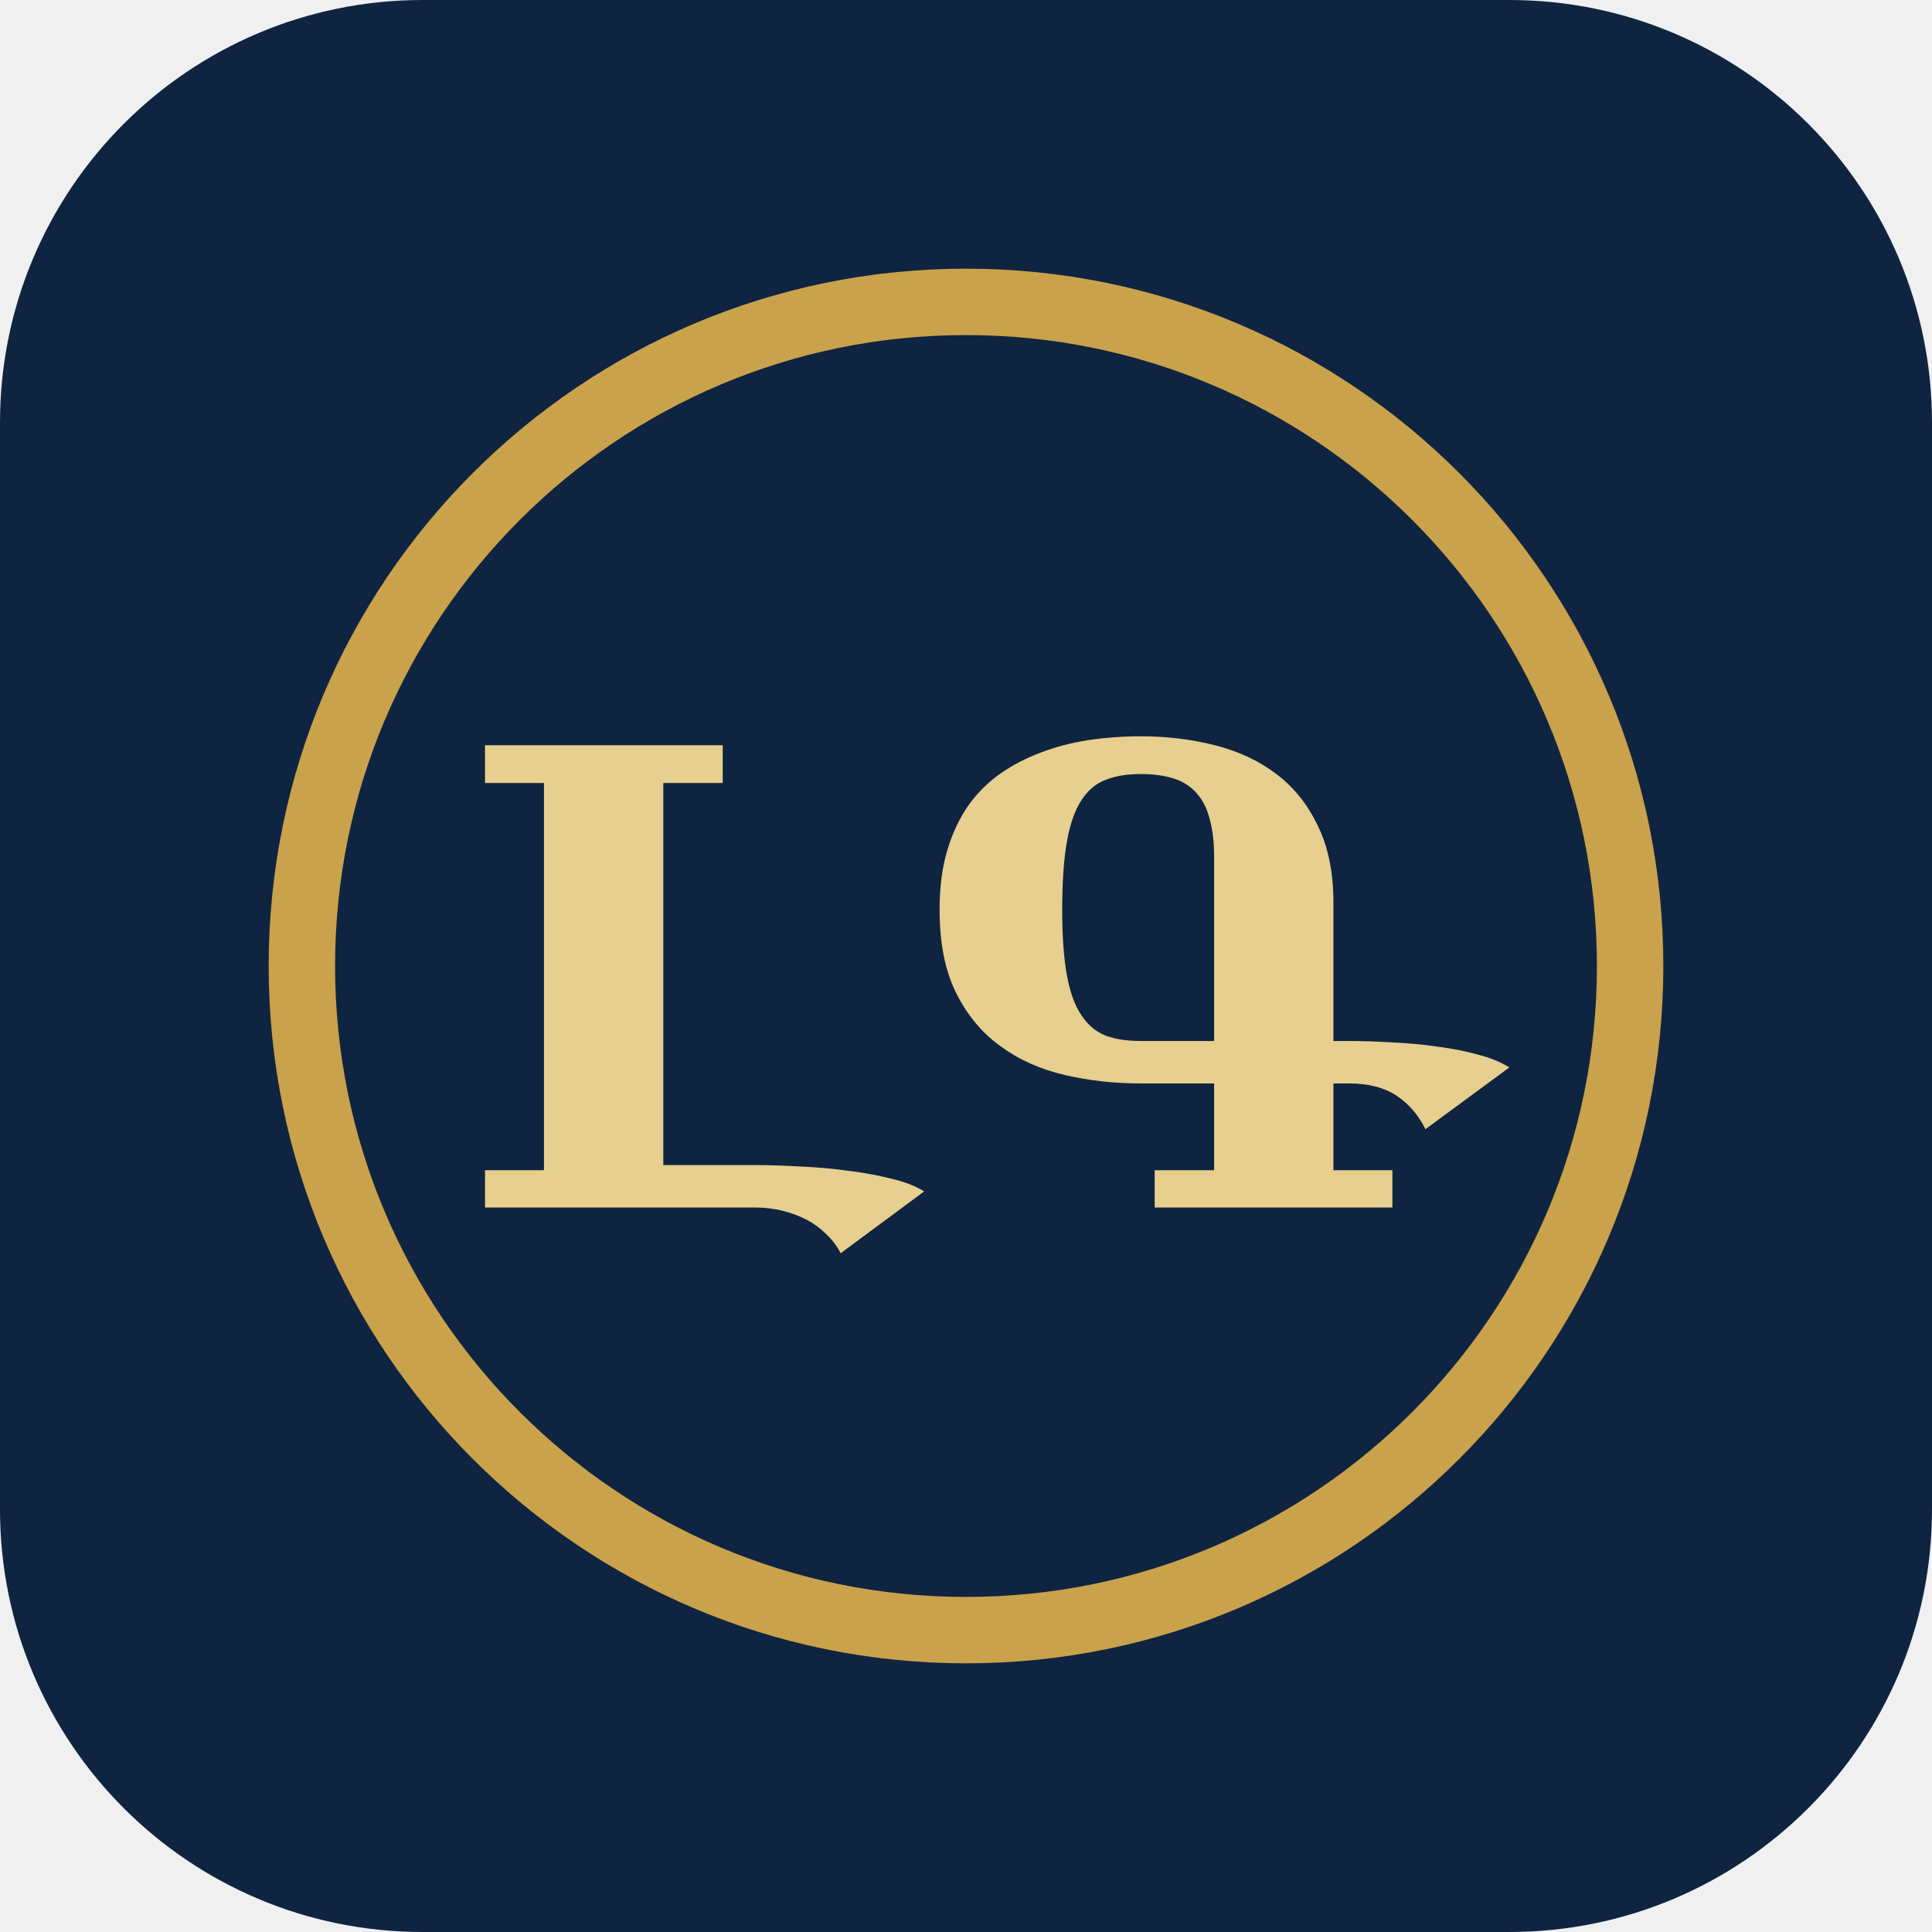
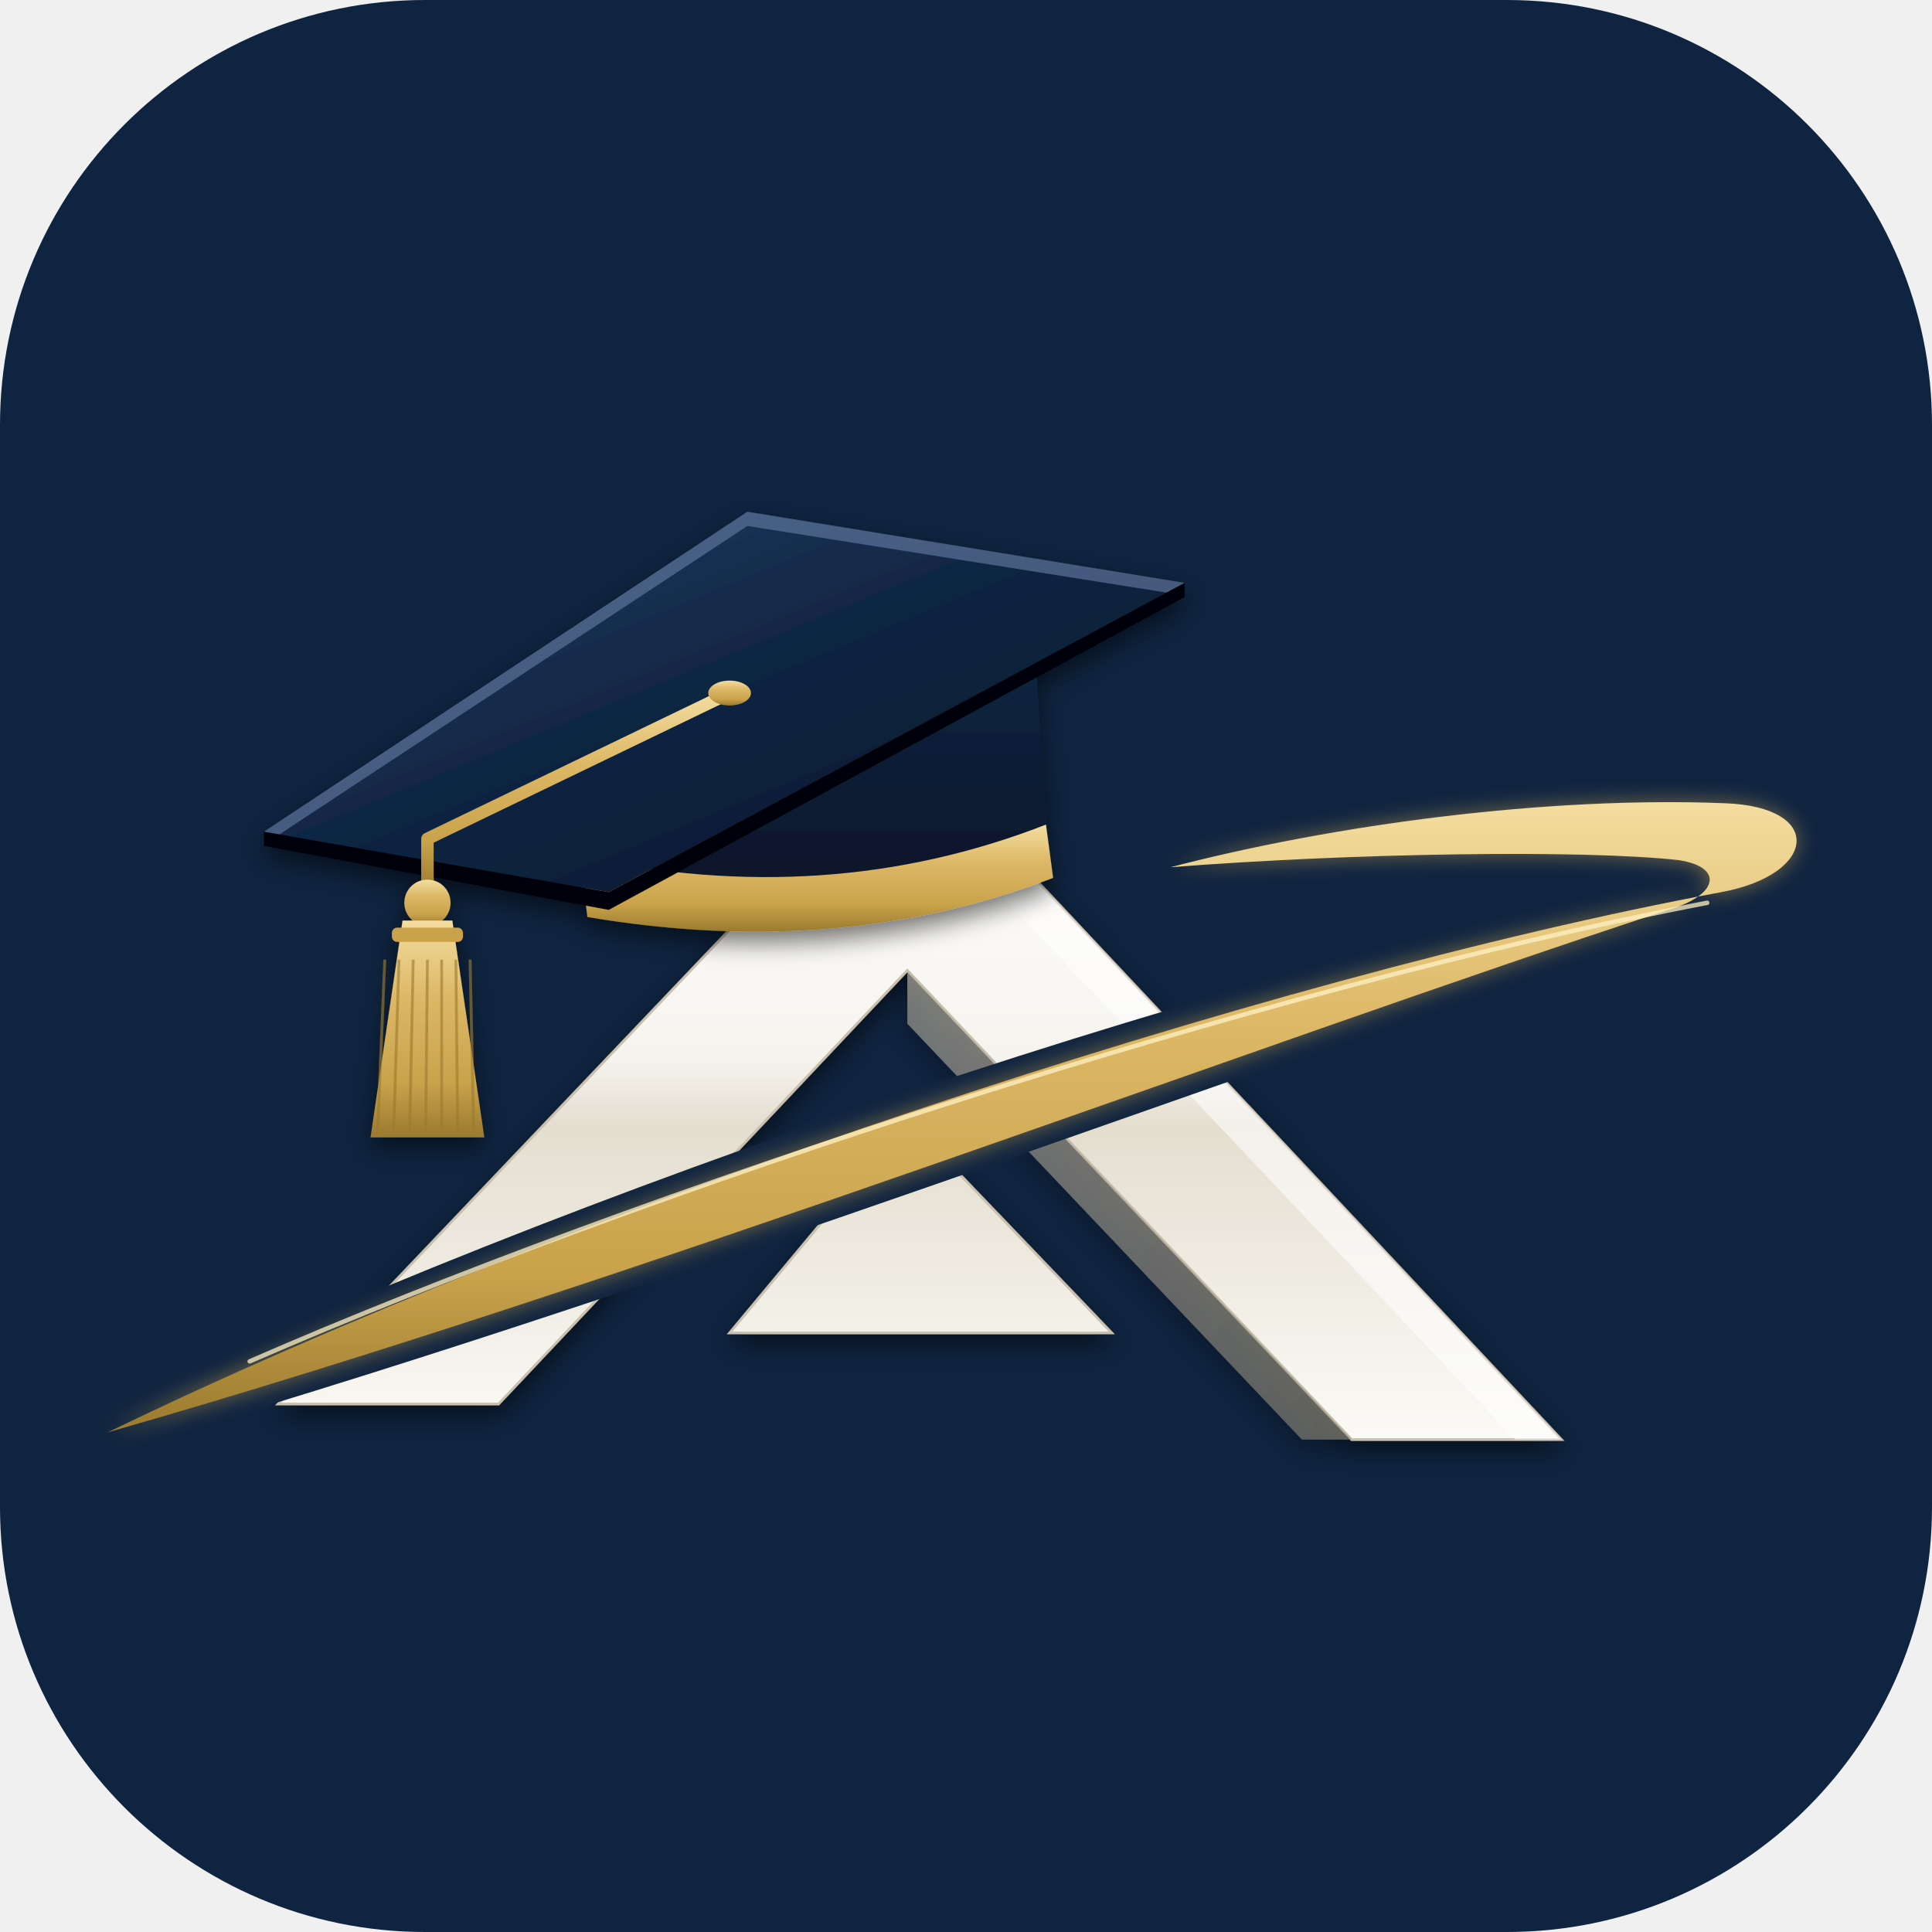
- <svg xmlns="http://www.w3.org/2000/svg" viewBox="0 0 64 64">
-   <rect width="64" height="64" rx="14" fill="#0f2440" />
-   <circle cx="32" cy="32" r="22" fill="none" stroke="#c9a24b" stroke-width="2.2" />
-   <text x="32" y="40" text-anchor="middle" font-family="Georgia,serif" font-weight="700" font-size="21" fill="#e6cf8f">ԼԳ</text>
+ <svg xmlns="http://www.w3.org/2000/svg" viewBox="0 0 1000 1000" width="512" height="512" role="img" aria-label="ALTA Academy">
+   <defs>
+     <radialGradient id="bg" cx="50%" cy="55%" r="75%">
+       <stop offset="0" stop-color="#1A3A66" />
+       <stop offset=".55" stop-color="#0F2440" />
+       <stop offset="1" stop-color="#091629" />
+     </radialGradient>
+     <linearGradient id="sil" x1="0" y1="0" x2="0" y2="1">
+       <stop offset="0" stop-color="#FFFFFF" />
+       <stop offset=".45" stop-color="#F6F4EF" />
+       <stop offset=".55" stop-color="#E4DED0" />
+       <stop offset="1" stop-color="#FBFAF6" />
+     </linearGradient>
+     <linearGradient id="silS" x1="0" y1="0" x2="1" y2="1">
+       <stop offset="0" stop-color="#B9B2A2" />
+       <stop offset="1" stop-color="#8E8776" />
+     </linearGradient>
+     <linearGradient id="gold" x1="0" y1="0" x2="0" y2="1">
+       <stop offset="0" stop-color="#F3DDA0" />
+       <stop offset=".35" stop-color="#DDB866" />
+       <stop offset=".75" stop-color="#C9A24B" />
+       <stop offset="1" stop-color="#9A7A2E" />
+     </linearGradient>
+     <linearGradient id="goldH" x1="0" y1="0" x2="1" y2="0">
+       <stop offset="0" stop-color="#B8861F" stop-opacity="0" />
+       <stop offset=".25" stop-color="#E9BE57" />
+       <stop offset=".75" stop-color="#E9BE57" />
+       <stop offset="1" stop-color="#B8861F" stop-opacity="0" />
+     </linearGradient>
+     <linearGradient id="cap" x1="0" y1="0" x2="1" y2="1">
+       <stop offset="0" stop-color="#24406A" />
+       <stop offset=".5" stop-color="#0F2440" />
+       <stop offset="1" stop-color="#081426" />
+     </linearGradient>
+     <linearGradient id="capS" x1="0" y1="0" x2="0" y2="1">
+       <stop offset="0" stop-color="#0F2440" />
+       <stop offset="1" stop-color="#081426" />
+     </linearGradient>
+     <radialGradient id="glow" cx="50%" cy="50%" r="50%">
+       <stop offset="0" stop-color="#FFF4C8" stop-opacity=".95" />
+       <stop offset=".25" stop-color="#F6C85A" stop-opacity=".55" />
+       <stop offset="1" stop-color="#F6C85A" stop-opacity="0" />
+     </radialGradient>
+     <filter id="sh" x="-10%" y="-10%" width="120%" height="130%">
+       <feDropShadow dx="0" dy="6" stdDeviation="7" flood-color="#000" flood-opacity=".55" />
+     </filter>
+     <filter id="gs" x="-20%" y="-50%" width="140%" height="200%">
+       <feDropShadow dx="0" dy="0" stdDeviation="6" flood-color="#F5C04E" flood-opacity=".45" />
+     </filter>
+     <mask id="cutA" maskUnits="userSpaceOnUse" x="0" y="0" width="1672" height="1000">
+       <rect width="1672" height="1000" fill="#fff" />
+       <path d="M340 556 C 600 430, 990 300, 1248 252 C 1302 242, 1306 204, 1250 202 C 1150 198, 1030 214, 938 238 C 1040 230, 1170 228, 1224 234 C 1250 238, 1246 254, 1218 262 C 980 340, 640 470, 340 556 Z" fill="#000" stroke="#000" stroke-width="22" stroke-linejoin="round" />
+     </mask>
+   </defs>
+   <rect width="1000" height="1000" rx="220" fill="#0F2440" />
+   <g transform="translate(500 505) scale(0.92) translate(-823 -299)">
+     <g mask="url(#cutA)">
+       <g filter="url(#sh)">
+         <path d="M790 168 L1158 560 L1040 560 L790 296 L560 540 L436 540 Z M790 380 L905 500 L690 500 Z" fill="url(#sil)" fill-rule="evenodd" stroke="#C9C1AE" stroke-width="1.5" />
+         <path d="M790 168 L1158 560 L1132 560 L790 198 Z" fill="#FFFFFF" opacity=".55" />
+         <path d="M790 296 L1040 560 L1012 560 L790 326 Z" fill="url(#silS)" opacity=".55" />
+       </g>
+     </g>
+     <path d="M340 556 C 600 430, 990 300, 1248 252 C 1302 242, 1306 204, 1250 202 C 1150 198, 1030 214, 938 238 C 1040 230, 1170 228, 1224 234 C 1250 238, 1246 254, 1218 262 C 980 340, 640 470, 340 556 Z" fill="url(#gold)" filter="url(#gs)" />
+     <path d="M420 516 C 640 420, 990 306, 1240 258" fill="none" stroke="#FFF2C4" stroke-width="2.5" opacity=".75" stroke-linecap="round" />
+     <g filter="url(#sh)">
+       <path d="M598 150 L862 120 L870 238 Q752 282 610 262 Z" fill="url(#capS)" />
+       <path d="M606 232 Q745 262 868 214 L872 244 Q752 290 610 266 Z" fill="url(#gold)" />
+       <path d="M428 218 L700 38 L946 78 L622 252 Z" fill="url(#cap)" />
+       <path d="M428 218 L700 38 L946 78 L939 84 L700 46 L436 220 Z" fill="#5B7299" opacity=".7" />
+       <path d="M428 218 L622 252 L946 78 L946 86 L622 262 L428 226 Z" fill="#050607" />
+       <path d="M690 140 L520 222 L520 252" fill="none" stroke="url(#gold)" stroke-width="7" stroke-linecap="round" stroke-linejoin="round" />
+       <ellipse cx="690" cy="140" rx="12" ry="7" fill="url(#gold)" />
+       <circle cx="520" cy="258" r="13" fill="url(#gold)" />
+       <path d="M506 268 L534 268 L552 390 L488 390 Z" fill="url(#gold)" />
+       <line x1="496" y1="290" x2="492" y2="386" stroke="#9A7A2E" stroke-width="1.6" opacity=".6" />
+       <line x1="504" y1="290" x2="501" y2="386" stroke="#9A7A2E" stroke-width="1.6" opacity=".6" />
+       <line x1="512" y1="290" x2="510" y2="386" stroke="#9A7A2E" stroke-width="1.6" opacity=".6" />
+       <line x1="520" y1="290" x2="519" y2="386" stroke="#9A7A2E" stroke-width="1.6" opacity=".6" />
+       <line x1="528" y1="290" x2="528" y2="386" stroke="#9A7A2E" stroke-width="1.6" opacity=".6" />
+       <line x1="536" y1="290" x2="537" y2="386" stroke="#9A7A2E" stroke-width="1.6" opacity=".6" />
+       <line x1="544" y1="290" x2="546" y2="386" stroke="#9A7A2E" stroke-width="1.6" opacity=".6" />
+       <rect x="500" y="272" width="40" height="8" rx="3" fill="#C9A24B" />
+     </g>
+   </g>
</svg>
